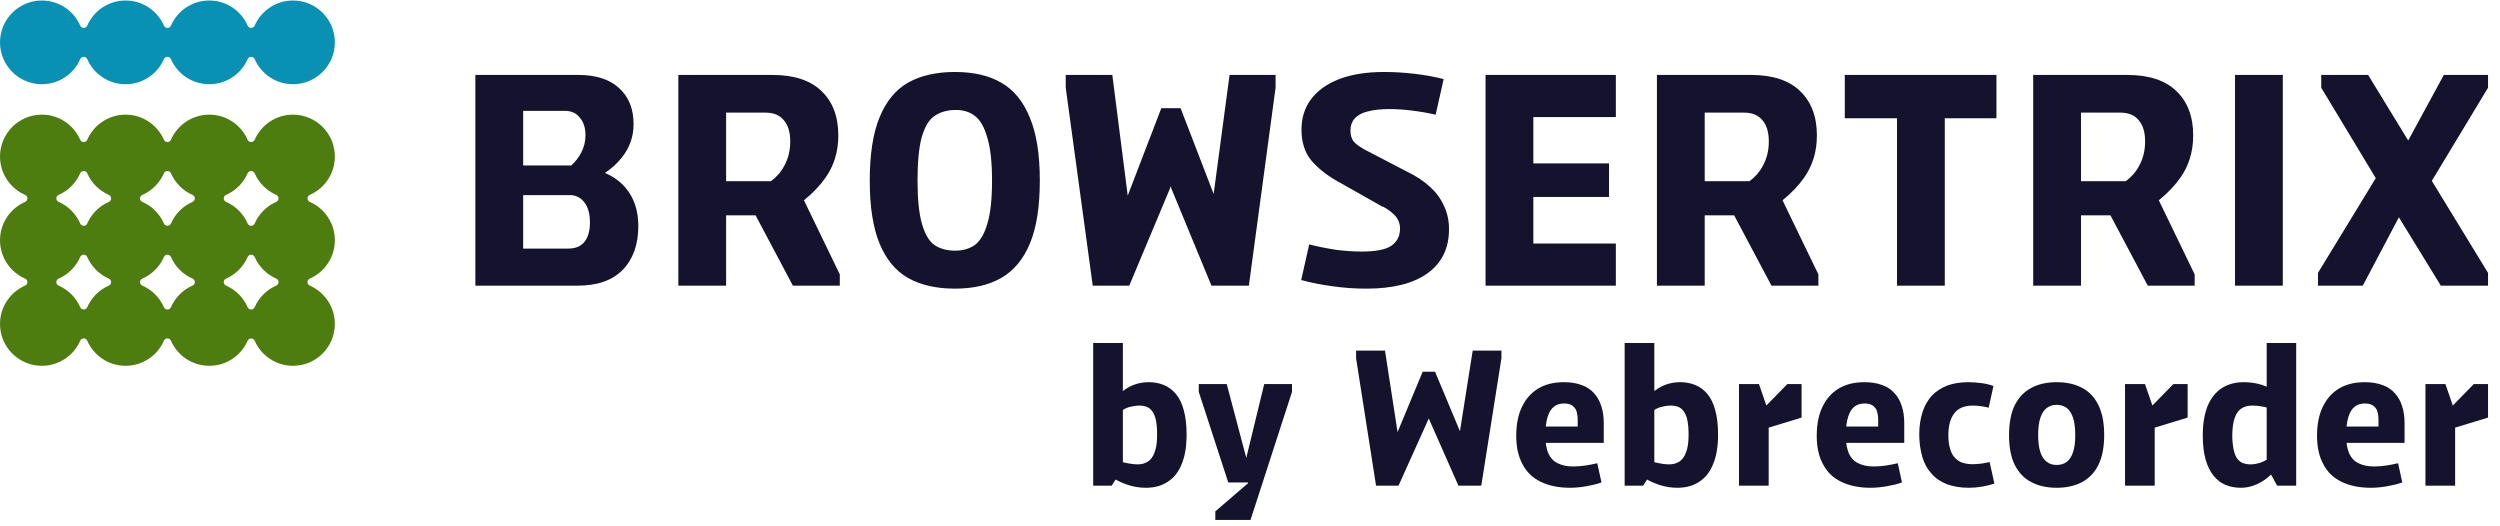
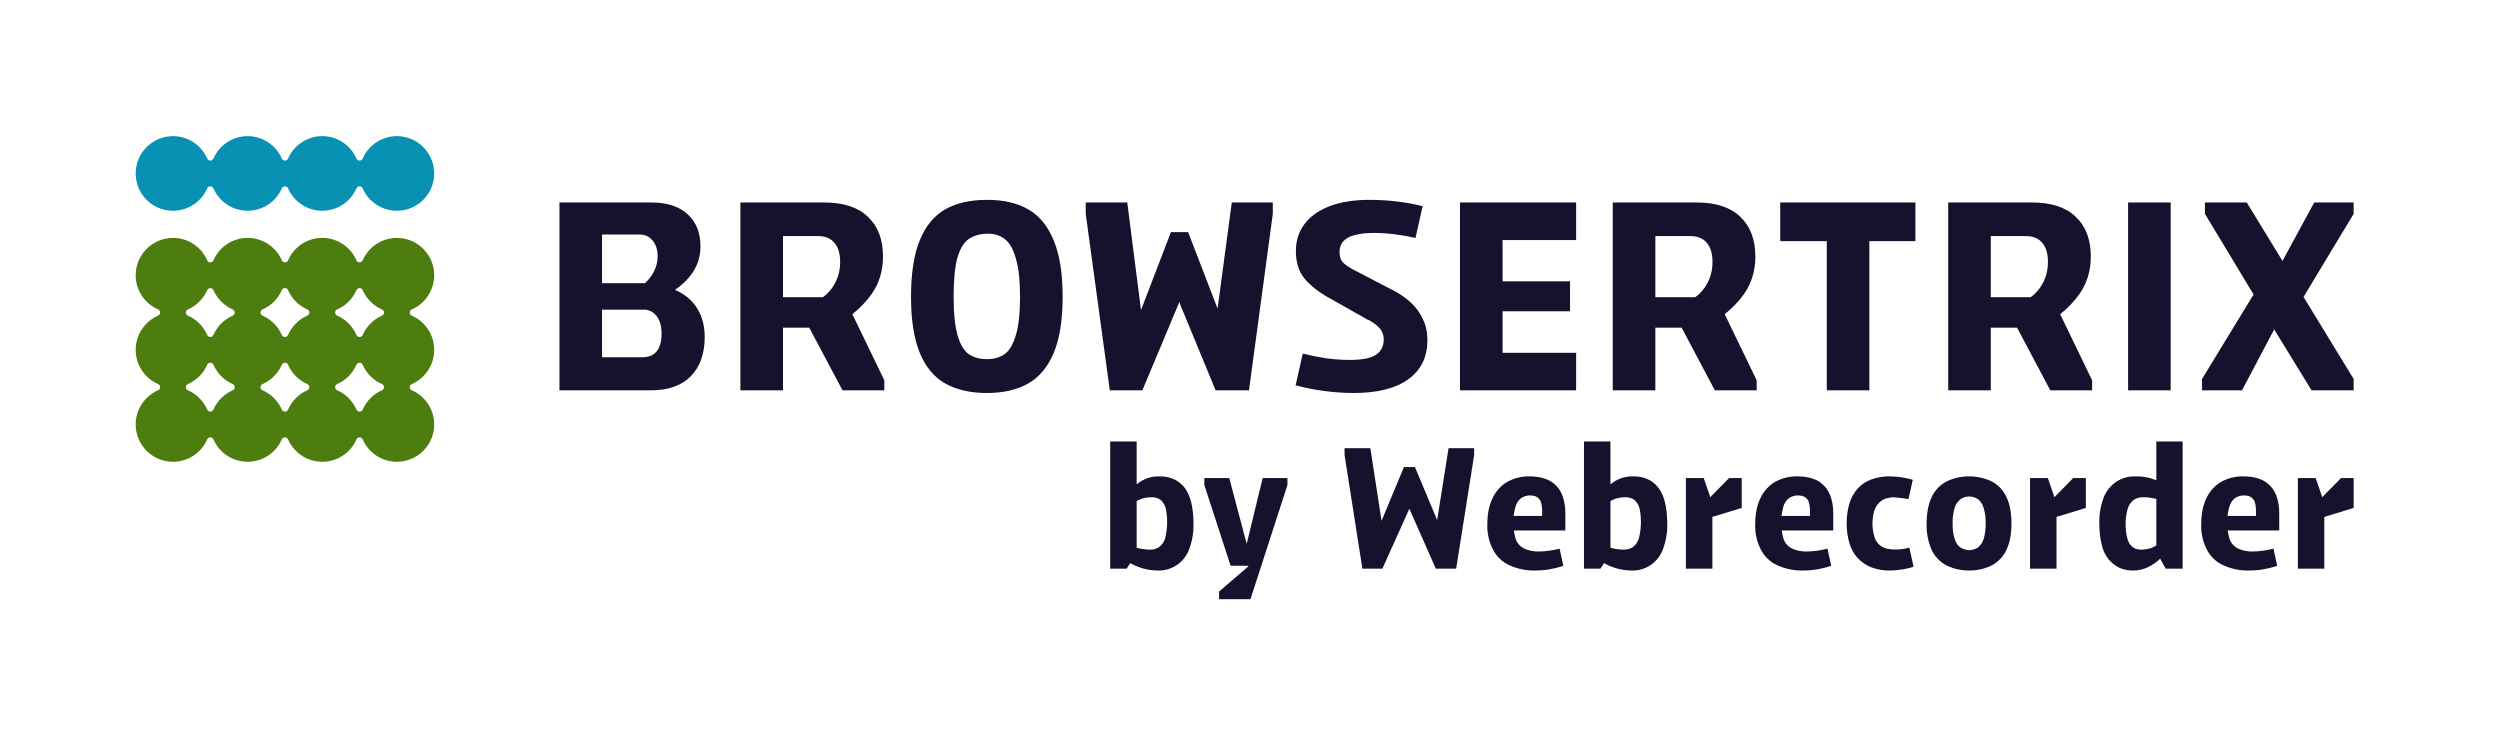
- <svg xmlns="http://www.w3.org/2000/svg" width="100%" height="100%" viewBox="0 0 657 138" version="1.1" xml:space="preserve" style="fill-rule:evenodd;clip-rule:evenodd;stroke-linejoin:round;stroke-miterlimit:2;">
-   <g transform="matrix(1,0,0,1,-660.855,-43.9629)">
-     <g id="browsertrix-lockupwname-color" transform="matrix(0.843526,0,0,0.577924,-4.62616,413.018)">
-       <rect x="788.928" y="-638.587" width="778.874" height="237.12" style="fill:none;" />
-       <clipPath id="_clip1">
-         <rect x="788.928" y="-638.587" width="778.874" height="237.12" />
-       </clipPath>
-       <g clip-path="url(#_clip1)">
-         <g transform="matrix(1.1855,0,0,1.73033,-626.87,903.95)">
-           <g transform="matrix(50,0,0,50,1478.05,-763.832)">
-             <path d="M0.347,0.011C0.315,0.011 0.285,0.006 0.256,-0.003C0.226,-0.013 0.2,-0.024 0.177,-0.039L0.211,-0.128C0.225,-0.123 0.24,-0.12 0.256,-0.117C0.271,-0.114 0.287,-0.112 0.303,-0.112C0.325,-0.112 0.343,-0.117 0.358,-0.127C0.373,-0.137 0.385,-0.153 0.393,-0.176C0.402,-0.199 0.406,-0.229 0.406,-0.267C0.406,-0.298 0.404,-0.323 0.4,-0.343C0.396,-0.363 0.389,-0.379 0.381,-0.39C0.373,-0.402 0.363,-0.41 0.352,-0.414C0.34,-0.419 0.327,-0.421 0.312,-0.421C0.295,-0.421 0.277,-0.418 0.258,-0.413C0.239,-0.407 0.222,-0.397 0.207,-0.383L0.174,-0.446C0.191,-0.468 0.21,-0.487 0.231,-0.501C0.251,-0.516 0.272,-0.527 0.295,-0.534C0.317,-0.541 0.34,-0.544 0.362,-0.544C0.391,-0.544 0.417,-0.539 0.442,-0.529C0.466,-0.519 0.487,-0.503 0.505,-0.482C0.523,-0.46 0.537,-0.432 0.546,-0.397C0.556,-0.362 0.561,-0.319 0.561,-0.269C0.561,-0.208 0.553,-0.157 0.536,-0.116C0.52,-0.074 0.496,-0.043 0.464,-0.022C0.432,-0 0.393,0.011 0.347,0.011ZM0.07,-0L0.07,-0.75L0.226,-0.75L0.226,-0.09L0.167,-0L0.07,-0Z" style="fill:rgb(20,18,45);fill-rule:nonzero;" />
-           </g>
-           <g transform="matrix(50,0,0,50,1508.1,-763.832)">
-             <path d="M0.111,0.18L0.111,0.135L0.283,-0.013L0.272,-0.139L0.368,-0.534L0.514,-0.534L0.514,-0.493L0.296,0.18L0.111,0.18ZM0.179,-0.017L0.024,-0.493L0.024,-0.534L0.171,-0.534L0.279,-0.126L0.311,-0.017L0.179,-0.017Z" style="fill:rgb(20,18,45);fill-rule:nonzero;" />
-           </g>
-           <g transform="matrix(50,0,0,50,1534.88,-763.832)">
-                     </g>
-           <g transform="matrix(50,0,0,50,1548.39,-763.832)">
-             <path d="M0.165,-0L0.207,-0.147L0.395,-0.599L0.46,-0.599L0.65,-0.145L0.688,-0L0.583,-0L0.428,-0.351L0.405,-0.42L0.449,-0.42L0.426,-0.351L0.268,-0L0.165,-0ZM0.15,-0L0.045,-0.67L0.045,-0.71L0.197,-0.71L0.273,-0.217L0.242,-0L0.15,-0ZM0.611,-0L0.58,-0.217L0.658,-0.71L0.809,-0.71L0.809,-0.67L0.703,-0L0.611,-0Z" style="fill:rgb(20,18,45);fill-rule:nonzero;" />
-           </g>
-           <g transform="matrix(50,0,0,50,1590.78,-763.832)">
-             <path d="M0.322,0.011C0.261,0.011 0.209,0 0.167,-0.021C0.125,-0.041 0.093,-0.072 0.072,-0.113C0.05,-0.153 0.039,-0.203 0.039,-0.262C0.039,-0.322 0.049,-0.373 0.069,-0.414C0.089,-0.456 0.117,-0.488 0.155,-0.511C0.192,-0.533 0.237,-0.544 0.29,-0.544C0.325,-0.544 0.356,-0.539 0.383,-0.529C0.409,-0.52 0.431,-0.505 0.448,-0.486C0.465,-0.467 0.478,-0.445 0.486,-0.418C0.495,-0.392 0.499,-0.361 0.499,-0.328L0.499,-0.225L0.102,-0.225L0.102,-0.311L0.391,-0.311L0.362,-0.262L0.362,-0.349C0.362,-0.359 0.361,-0.369 0.359,-0.377C0.358,-0.386 0.355,-0.394 0.352,-0.401C0.348,-0.407 0.343,-0.413 0.338,-0.418C0.332,-0.423 0.325,-0.426 0.317,-0.429C0.309,-0.431 0.3,-0.432 0.29,-0.432C0.27,-0.432 0.252,-0.427 0.238,-0.416C0.223,-0.405 0.212,-0.387 0.204,-0.362C0.196,-0.337 0.192,-0.303 0.192,-0.261C0.192,-0.223 0.198,-0.193 0.208,-0.169C0.219,-0.146 0.235,-0.128 0.257,-0.118C0.279,-0.107 0.306,-0.101 0.339,-0.101C0.361,-0.101 0.382,-0.103 0.403,-0.106C0.423,-0.109 0.443,-0.113 0.465,-0.118L0.487,-0.017C0.462,-0.008 0.435,-0.002 0.407,0.003C0.379,0.008 0.35,0.011 0.322,0.011Z" style="fill:rgb(20,18,45);fill-rule:nonzero;" />
-           </g>
-           <g transform="matrix(50,0,0,50,1617.72,-763.832)">
-             <path d="M0.347,0.011C0.315,0.011 0.285,0.006 0.256,-0.003C0.226,-0.013 0.2,-0.024 0.177,-0.039L0.211,-0.128C0.225,-0.123 0.24,-0.12 0.256,-0.117C0.271,-0.114 0.287,-0.112 0.303,-0.112C0.325,-0.112 0.343,-0.117 0.358,-0.127C0.373,-0.137 0.385,-0.153 0.393,-0.176C0.402,-0.199 0.406,-0.229 0.406,-0.267C0.406,-0.298 0.404,-0.323 0.4,-0.343C0.396,-0.363 0.389,-0.379 0.381,-0.39C0.373,-0.402 0.363,-0.41 0.352,-0.414C0.34,-0.419 0.327,-0.421 0.312,-0.421C0.295,-0.421 0.277,-0.418 0.258,-0.413C0.239,-0.407 0.222,-0.397 0.207,-0.383L0.174,-0.446C0.191,-0.468 0.21,-0.487 0.231,-0.501C0.251,-0.516 0.272,-0.527 0.295,-0.534C0.317,-0.541 0.34,-0.544 0.362,-0.544C0.391,-0.544 0.417,-0.539 0.442,-0.529C0.466,-0.519 0.487,-0.503 0.505,-0.482C0.523,-0.46 0.537,-0.432 0.546,-0.397C0.556,-0.362 0.561,-0.319 0.561,-0.269C0.561,-0.208 0.553,-0.157 0.536,-0.116C0.52,-0.074 0.496,-0.043 0.464,-0.022C0.432,-0 0.393,0.011 0.347,0.011ZM0.07,-0L0.07,-0.75L0.226,-0.75L0.226,-0.09L0.167,-0L0.07,-0Z" style="fill:rgb(20,18,45);fill-rule:nonzero;" />
-           </g>
-           <g transform="matrix(50,0,0,50,1647.77,-763.832)">
-             <path d="M0.07,-0L0.07,-0.534L0.175,-0.534L0.226,-0.386L0.226,-0L0.07,-0ZM0.186,-0.293L0.186,-0.393L0.324,-0.534L0.399,-0.534L0.399,-0.358L0.186,-0.293Z" style="fill:rgb(20,18,45);fill-rule:nonzero;" />
-           </g>
-           <g transform="matrix(50,0,0,50,1669.75,-763.832)">
-             <path d="M0.322,0.011C0.261,0.011 0.209,0 0.167,-0.021C0.125,-0.041 0.093,-0.072 0.072,-0.113C0.05,-0.153 0.039,-0.203 0.039,-0.262C0.039,-0.322 0.049,-0.373 0.069,-0.414C0.089,-0.456 0.117,-0.488 0.155,-0.511C0.192,-0.533 0.237,-0.544 0.29,-0.544C0.325,-0.544 0.356,-0.539 0.383,-0.529C0.409,-0.52 0.431,-0.505 0.448,-0.486C0.465,-0.467 0.478,-0.445 0.486,-0.418C0.495,-0.392 0.499,-0.361 0.499,-0.328L0.499,-0.225L0.102,-0.225L0.102,-0.311L0.391,-0.311L0.362,-0.262L0.362,-0.349C0.362,-0.359 0.361,-0.369 0.359,-0.377C0.358,-0.386 0.355,-0.394 0.352,-0.401C0.348,-0.407 0.343,-0.413 0.338,-0.418C0.332,-0.423 0.325,-0.426 0.317,-0.429C0.309,-0.431 0.3,-0.432 0.29,-0.432C0.27,-0.432 0.252,-0.427 0.238,-0.416C0.223,-0.405 0.212,-0.387 0.204,-0.362C0.196,-0.337 0.192,-0.303 0.192,-0.261C0.192,-0.223 0.198,-0.193 0.208,-0.169C0.219,-0.146 0.235,-0.128 0.257,-0.118C0.279,-0.107 0.306,-0.101 0.339,-0.101C0.361,-0.101 0.382,-0.103 0.403,-0.106C0.423,-0.109 0.443,-0.113 0.465,-0.118L0.487,-0.017C0.462,-0.008 0.435,-0.002 0.407,0.003C0.379,0.008 0.35,0.011 0.322,0.011Z" style="fill:rgb(20,18,45);fill-rule:nonzero;" />
-           </g>
-           <g transform="matrix(50,0,0,50,1696.69,-763.832)">
-             <path d="M0.299,0.011C0.255,0.011 0.216,0.004 0.184,-0.008C0.151,-0.021 0.124,-0.039 0.103,-0.064C0.081,-0.088 0.065,-0.117 0.055,-0.152C0.045,-0.187 0.039,-0.226 0.039,-0.27C0.039,-0.313 0.045,-0.352 0.056,-0.386C0.067,-0.42 0.083,-0.448 0.104,-0.472C0.126,-0.495 0.153,-0.513 0.185,-0.526C0.218,-0.538 0.256,-0.544 0.298,-0.544C0.322,-0.544 0.345,-0.542 0.367,-0.539C0.389,-0.536 0.41,-0.531 0.429,-0.524L0.404,-0.41C0.391,-0.413 0.377,-0.416 0.363,-0.418C0.348,-0.42 0.334,-0.421 0.318,-0.421C0.297,-0.421 0.279,-0.417 0.263,-0.411C0.247,-0.404 0.234,-0.395 0.224,-0.381C0.213,-0.368 0.206,-0.352 0.2,-0.333C0.195,-0.314 0.192,-0.291 0.192,-0.266C0.192,-0.238 0.195,-0.214 0.201,-0.195C0.206,-0.176 0.214,-0.16 0.225,-0.148C0.236,-0.136 0.249,-0.127 0.265,-0.121C0.281,-0.116 0.299,-0.113 0.319,-0.113C0.335,-0.113 0.35,-0.114 0.365,-0.116C0.38,-0.118 0.395,-0.121 0.409,-0.124L0.434,-0.011C0.413,-0.004 0.391,0.001 0.369,0.005C0.346,0.009 0.323,0.011 0.299,0.011Z" style="fill:rgb(20,18,45);fill-rule:nonzero;" />
-           </g>
-           <g transform="matrix(50,0,0,50,1720.29,-763.832)">
-             <path d="M0.289,0.011C0.238,0.011 0.193,0.001 0.156,-0.019C0.118,-0.038 0.09,-0.069 0.069,-0.109C0.049,-0.15 0.039,-0.202 0.039,-0.265C0.039,-0.329 0.049,-0.382 0.069,-0.423C0.09,-0.464 0.118,-0.494 0.156,-0.514C0.193,-0.534 0.238,-0.544 0.289,-0.544C0.341,-0.544 0.386,-0.534 0.423,-0.514C0.46,-0.495 0.489,-0.464 0.509,-0.423C0.529,-0.382 0.539,-0.33 0.539,-0.266C0.539,-0.203 0.529,-0.151 0.509,-0.11C0.489,-0.069 0.46,-0.039 0.423,-0.019C0.385,0.001 0.341,0.011 0.289,0.011ZM0.289,-0.109C0.31,-0.109 0.327,-0.114 0.342,-0.125C0.356,-0.135 0.367,-0.152 0.375,-0.175C0.383,-0.198 0.387,-0.229 0.387,-0.266C0.387,-0.304 0.383,-0.335 0.375,-0.358C0.367,-0.381 0.356,-0.398 0.342,-0.409C0.327,-0.419 0.31,-0.425 0.289,-0.425C0.269,-0.425 0.252,-0.419 0.238,-0.409C0.223,-0.398 0.212,-0.381 0.204,-0.358C0.196,-0.335 0.192,-0.304 0.192,-0.266C0.192,-0.229 0.196,-0.198 0.204,-0.175C0.212,-0.152 0.223,-0.135 0.238,-0.125C0.252,-0.114 0.269,-0.109 0.289,-0.109Z" style="fill:rgb(20,18,45);fill-rule:nonzero;" />
-           </g>
-           <g transform="matrix(50,0,0,50,1749.22,-763.832)">
-             <path d="M0.07,-0L0.07,-0.534L0.175,-0.534L0.226,-0.386L0.226,-0L0.07,-0ZM0.186,-0.293L0.186,-0.393L0.324,-0.534L0.399,-0.534L0.399,-0.358L0.186,-0.293Z" style="fill:rgb(20,18,45);fill-rule:nonzero;" />
-           </g>
-           <g transform="matrix(50,0,0,50,1771.2,-763.832)">
-             <path d="M0.239,0.011C0.21,0.011 0.184,0.006 0.159,-0.004C0.135,-0.014 0.114,-0.03 0.096,-0.052C0.078,-0.074 0.064,-0.102 0.054,-0.137C0.044,-0.172 0.039,-0.215 0.039,-0.266C0.039,-0.326 0.048,-0.377 0.064,-0.418C0.081,-0.459 0.106,-0.491 0.138,-0.512C0.17,-0.533 0.209,-0.544 0.254,-0.544C0.286,-0.544 0.316,-0.54 0.346,-0.531C0.375,-0.522 0.401,-0.51 0.424,-0.495L0.39,-0.406C0.376,-0.411 0.361,-0.415 0.346,-0.417C0.331,-0.42 0.315,-0.421 0.299,-0.421C0.278,-0.421 0.26,-0.417 0.244,-0.407C0.228,-0.397 0.216,-0.381 0.208,-0.359C0.199,-0.336 0.195,-0.306 0.194,-0.267C0.194,-0.236 0.197,-0.211 0.201,-0.191C0.205,-0.171 0.211,-0.155 0.219,-0.144C0.228,-0.132 0.237,-0.124 0.249,-0.119C0.261,-0.115 0.274,-0.112 0.288,-0.112C0.306,-0.112 0.324,-0.115 0.343,-0.121C0.361,-0.128 0.378,-0.137 0.394,-0.151L0.424,-0.088C0.408,-0.067 0.39,-0.05 0.37,-0.035C0.35,-0.02 0.329,-0.009 0.307,-0.001C0.285,0.007 0.262,0.011 0.239,0.011ZM0.43,-0L0.375,-0.1L0.375,-0.75L0.53,-0.75L0.53,-0L0.43,-0Z" style="fill:rgb(20,18,45);fill-rule:nonzero;" />
-           </g>
-           <g transform="matrix(50,0,0,50,1801.23,-763.832)">
-             <path d="M0.322,0.011C0.261,0.011 0.209,0 0.167,-0.021C0.125,-0.041 0.093,-0.072 0.072,-0.113C0.05,-0.153 0.039,-0.203 0.039,-0.262C0.039,-0.322 0.049,-0.373 0.069,-0.414C0.089,-0.456 0.117,-0.488 0.155,-0.511C0.192,-0.533 0.237,-0.544 0.29,-0.544C0.325,-0.544 0.356,-0.539 0.383,-0.529C0.409,-0.52 0.431,-0.505 0.448,-0.486C0.465,-0.467 0.478,-0.445 0.486,-0.418C0.495,-0.392 0.499,-0.361 0.499,-0.328L0.499,-0.225L0.102,-0.225L0.102,-0.311L0.391,-0.311L0.362,-0.262L0.362,-0.349C0.362,-0.359 0.361,-0.369 0.359,-0.377C0.358,-0.386 0.355,-0.394 0.352,-0.401C0.348,-0.407 0.343,-0.413 0.338,-0.418C0.332,-0.423 0.325,-0.426 0.317,-0.429C0.309,-0.431 0.3,-0.432 0.29,-0.432C0.27,-0.432 0.252,-0.427 0.238,-0.416C0.223,-0.405 0.212,-0.387 0.204,-0.362C0.196,-0.337 0.192,-0.303 0.192,-0.261C0.192,-0.223 0.198,-0.193 0.208,-0.169C0.219,-0.146 0.235,-0.128 0.257,-0.118C0.279,-0.107 0.306,-0.101 0.339,-0.101C0.361,-0.101 0.382,-0.103 0.403,-0.106C0.423,-0.109 0.443,-0.113 0.465,-0.118L0.487,-0.017C0.462,-0.008 0.435,-0.002 0.407,0.003C0.379,0.008 0.35,0.011 0.322,0.011Z" style="fill:rgb(20,18,45);fill-rule:nonzero;" />
-           </g>
-           <g transform="matrix(50,0,0,50,1828.17,-763.832)">
-             <path d="M0.07,-0L0.07,-0.534L0.175,-0.534L0.226,-0.386L0.226,-0L0.07,-0ZM0.186,-0.293L0.186,-0.393L0.324,-0.534L0.399,-0.534L0.399,-0.358L0.186,-0.293Z" style="fill:rgb(20,18,45);fill-rule:nonzero;" />
-           </g>
-           <g transform="matrix(50,0,0,50,1850.14,-763.832)">
-                     </g>
-         </g>
-         <g id="Text" transform="matrix(1.1855,0,0,1.73033,794.856,-638.459)">
-           <path d="M146.76,75L119.928,75L119.928,19.62L146.994,19.62C151.674,19.62 155.262,20.79 157.758,23.13C160.254,25.418 161.502,28.564 161.502,32.568C161.502,35.896 160.436,38.86 158.304,41.46C157.128,42.93 155.685,44.235 153.977,45.372C156.155,46.31 157.936,47.58 159.318,49.182C161.606,51.834 162.75,55.214 162.75,59.322C162.75,64.158 161.398,67.98 158.694,70.788C155.99,73.596 152.012,75 146.76,75ZM132.486,29.058L132.486,43.41L145.134,43.41C146.188,42.446 147.043,41.354 147.696,40.134C148.476,38.678 148.866,37.118 148.866,35.454C148.866,33.53 148.372,31.996 147.384,30.852C146.448,29.656 145.148,29.058 143.484,29.058L132.486,29.058ZM132.486,51.21L132.486,65.25L144.342,65.25C146.214,65.25 147.618,64.678 148.554,63.534C149.542,62.338 150.036,60.622 150.036,58.386C150.036,56.098 149.542,54.33 148.554,53.082C147.764,52.042 146.69,51.418 145.334,51.21L132.486,51.21ZM185.825,56.514L185.825,75L173.267,75L173.267,19.62L197.993,19.62C203.661,19.62 207.951,21.024 210.863,23.832C213.827,26.64 215.309,30.54 215.309,35.532C215.309,39.744 214.191,43.436 211.955,46.608C210.501,48.685 208.609,50.67 206.279,52.563L215.699,72.036L215.699,75L203.375,75L193.566,56.514L185.825,56.514ZM185.825,29.526L185.825,47.544L197.594,47.544C199.081,46.467 200.254,45.115 201.113,43.488C202.153,41.616 202.673,39.484 202.673,37.092C202.673,34.648 202.101,32.776 200.957,31.476C199.865,30.176 198.279,29.526 196.199,29.526L185.825,29.526ZM291.766,75L282.172,75L275.074,22.974L275.074,19.62L287.32,19.62L291.366,51.338L300.19,28.356L305.26,28.356L313.946,50.9L318.13,19.62L330.22,19.62L330.22,22.974L323.2,75L313.372,75L302.842,49.494L302.647,48.868L302.452,49.494L291.766,75ZM419.644,75L385.402,75L385.402,19.62L419.644,19.62L419.644,30.696L397.96,30.696L397.96,42.864L417.85,42.864L417.85,51.678L397.96,51.678L397.96,63.924L419.644,63.924L419.644,75ZM442.996,56.514L442.996,75L430.438,75L430.438,19.62L455.164,19.62C460.832,19.62 465.122,21.024 468.034,23.832C470.998,26.64 472.48,30.54 472.48,35.532C472.48,39.744 471.362,43.436 469.126,46.608C467.672,48.685 465.78,50.67 463.45,52.563L472.87,72.036L472.87,75L460.546,75L450.737,56.514L442.996,56.514ZM442.996,29.526L442.996,47.544L454.765,47.544C456.252,46.467 457.425,45.115 458.284,43.488C459.324,41.616 459.844,39.484 459.844,37.092C459.844,34.648 459.272,32.776 458.128,31.476C457.036,30.176 455.45,29.526 453.37,29.526L442.996,29.526ZM493.534,31.008L479.806,31.008L479.806,19.62L519.664,19.62L519.664,31.008L506.092,31.008L506.092,75L493.534,75L493.534,31.008ZM541.885,56.514L541.885,75L529.327,75L529.327,19.62L554.053,19.62C559.721,19.62 564.011,21.024 566.923,23.832C569.887,26.64 571.369,30.54 571.369,35.532C571.369,39.744 570.251,43.436 568.015,46.608C566.561,48.685 564.669,50.67 562.339,52.563L571.759,72.036L571.759,75L559.435,75L549.626,56.514L541.885,56.514ZM541.885,29.526L541.885,47.544L553.654,47.544C555.141,46.467 556.314,45.115 557.173,43.488C558.213,41.616 558.733,39.484 558.733,37.092C558.733,34.648 558.161,32.776 557.017,31.476C555.925,30.176 554.339,29.526 552.259,29.526L541.885,29.526ZM625.43,57.033L615.939,75L604.161,75L604.161,71.646L619.354,46.741L605.019,22.974L605.019,19.62L617.343,19.62L627.874,36.853L637.233,19.62L648.855,19.62L648.855,22.974L634.082,47.459L648.855,71.646L648.855,75L636.453,75L625.43,57.033ZM245.956,75.78C241.068,75.78 236.96,74.844 233.632,72.972C230.356,71.1 227.86,68.084 226.144,63.924C224.428,59.764 223.57,54.252 223.57,47.388C223.57,40.472 224.428,34.934 226.144,30.774C227.86,26.562 230.356,23.52 233.632,21.648C236.96,19.776 241.068,18.84 245.956,18.84C250.844,18.84 254.9,19.776 258.124,21.648C261.401,23.52 263.897,26.562 265.613,30.774C267.38,34.934 268.264,40.472 268.264,47.388C268.264,54.2 267.406,59.686 265.69,63.846C263.975,68.006 261.453,71.048 258.124,72.972C254.849,74.844 250.792,75.78 245.956,75.78ZM245.956,65.796C248.036,65.796 249.778,65.302 251.182,64.314C252.586,63.274 253.678,61.428 254.458,58.776C255.29,56.072 255.706,52.276 255.706,47.388C255.706,42.552 255.29,38.782 254.458,36.078C253.678,33.322 252.586,31.424 251.182,30.384C249.778,29.292 248.036,28.772 245.956,28.824C243.772,28.876 241.952,29.422 240.496,30.462C239.092,31.45 238,33.296 237.22,36C236.492,38.704 236.128,42.5 236.128,47.388C236.128,52.276 236.518,56.072 237.298,58.776C238.078,61.48 239.17,63.326 240.574,64.314C242.03,65.302 243.824,65.796 245.956,65.796ZM354.113,75.78C351.045,75.78 348.081,75.572 345.221,75.156C342.413,74.792 339.657,74.246 336.953,73.518L339.059,64.158C341.347,64.73 343.661,65.198 346.001,65.562C348.393,65.874 350.707,66.03 352.943,66.03C356.531,66.03 359.079,65.536 360.587,64.548C362.147,63.508 362.927,61.974 362.927,59.946C362.927,59.218 362.771,58.516 362.459,57.84C362.147,57.164 361.653,56.54 360.977,55.968C360.353,55.396 359.573,54.85 358.637,54.33C358.585,54.278 358.533,54.252 358.481,54.252L358.325,54.252L347.717,48.246C347.561,48.142 347.379,48.038 347.171,47.934C347.015,47.83 346.859,47.752 346.703,47.7C343.687,45.984 341.321,44.112 339.605,42.084C337.889,40.004 337.031,37.3 337.031,33.972C337.031,30.904 337.863,28.252 339.527,26.016C341.243,23.728 343.713,21.96 346.937,20.712C350.213,19.464 354.139,18.84 358.715,18.84C361.367,18.84 364.019,18.996 366.671,19.308C369.375,19.62 371.949,20.088 374.393,20.712L372.287,30.072C370.259,29.604 368.179,29.24 366.047,28.98C363.967,28.72 361.991,28.59 360.119,28.59C357.883,28.59 355.985,28.798 354.425,29.214C352.917,29.578 351.773,30.202 350.993,31.086C350.265,31.918 349.901,32.958 349.901,34.206C349.901,35.298 350.135,36.208 350.603,36.936C351.123,37.612 351.981,38.288 353.177,38.964C353.229,38.964 353.255,38.99 353.255,39.042C353.307,39.094 353.359,39.12 353.411,39.12L364.643,44.97C367.139,46.166 369.193,47.518 370.805,49.026C372.417,50.482 373.639,52.146 374.471,54.018C375.355,55.838 375.797,57.892 375.797,60.18C375.797,65.172 373.925,69.02 370.181,71.724C366.437,74.428 361.081,75.78 354.113,75.78ZM582.361,75L582.361,19.62L594.919,19.62L594.919,75L582.361,75Z" style="fill:rgb(20,18,45);" />
-         </g>
-         <g id="Page" transform="matrix(1.1855,0,0,1.73033,-6737.81,-2783.33)">
-           <path d="M6430.4,1290.72C6430.03,1290.88 6429.8,1291.24 6429.8,1291.63C6429.8,1292.03 6430.03,1292.39 6430.4,1292.55C6434.28,1294.25 6437,1298.13 6437,1302.63C6437,1307.14 6434.28,1311.02 6430.4,1312.72C6430.03,1312.88 6429.8,1313.24 6429.8,1313.63C6429.8,1314.03 6430.03,1314.39 6430.4,1314.55C6434.28,1316.25 6437,1320.13 6437,1324.63C6437,1330.71 6432.07,1335.63 6426,1335.63C6421.49,1335.63 6417.61,1332.92 6415.92,1329.03C6415.76,1328.67 6415.4,1328.43 6415,1328.43C6414.6,1328.43 6414.24,1328.67 6414.08,1329.03C6412.39,1332.92 6408.51,1335.63 6404,1335.63C6399.49,1335.63 6395.61,1332.92 6393.92,1329.03C6393.76,1328.67 6393.4,1328.43 6393,1328.43C6392.6,1328.43 6392.24,1328.67 6392.08,1329.03C6390.39,1332.92 6386.51,1335.63 6382,1335.63C6377.49,1335.63 6373.61,1332.92 6371.92,1329.03C6371.76,1328.67 6371.4,1328.43 6371,1328.43C6370.6,1328.43 6370.24,1328.67 6370.08,1329.03C6368.39,1332.92 6364.51,1335.63 6360,1335.63C6353.93,1335.63 6349,1330.71 6349,1324.63C6349,1320.13 6351.72,1316.25 6355.6,1314.55C6355.97,1314.39 6356.2,1314.03 6356.2,1313.63C6356.2,1313.24 6355.97,1312.88 6355.6,1312.72C6351.72,1311.02 6349,1307.14 6349,1302.63C6349,1298.13 6351.72,1294.25 6355.6,1292.55C6355.97,1292.39 6356.2,1292.03 6356.2,1291.63C6356.2,1291.24 6355.97,1290.88 6355.6,1290.72C6351.72,1289.02 6349,1285.14 6349,1280.63C6349,1274.56 6353.93,1269.63 6360,1269.63C6364.51,1269.63 6368.39,1272.35 6370.08,1276.24C6370.24,1276.6 6370.6,1276.84 6371,1276.84C6371.4,1276.84 6371.76,1276.6 6371.92,1276.24C6373.61,1272.35 6377.49,1269.63 6382,1269.63C6386.51,1269.63 6390.39,1272.35 6392.08,1276.24C6392.24,1276.6 6392.6,1276.84 6393,1276.84C6393.4,1276.84 6393.76,1276.6 6393.92,1276.24C6395.61,1272.35 6399.49,1269.63 6404,1269.63C6408.51,1269.63 6412.39,1272.35 6414.08,1276.24C6414.24,1276.6 6414.6,1276.84 6415,1276.84C6415.4,1276.84 6415.76,1276.6 6415.92,1276.24C6417.61,1272.35 6421.49,1269.63 6426,1269.63C6432.07,1269.63 6437,1274.56 6437,1280.63C6437,1285.14 6434.28,1289.02 6430.4,1290.72ZM6371.92,1285.03C6371.76,1284.67 6371.4,1284.43 6371,1284.43C6370.6,1284.43 6370.24,1284.67 6370.08,1285.03C6368.97,1287.57 6366.94,1289.61 6364.4,1290.72C6364.03,1290.88 6363.8,1291.24 6363.8,1291.63C6363.8,1292.03 6364.03,1292.39 6364.4,1292.55C6366.94,1293.66 6368.97,1295.7 6370.08,1298.24C6370.24,1298.6 6370.6,1298.84 6371,1298.84C6371.4,1298.84 6371.76,1298.6 6371.92,1298.24C6373.03,1295.7 6375.06,1293.66 6377.6,1292.55C6377.97,1292.39 6378.2,1292.03 6378.2,1291.63C6378.2,1291.24 6377.97,1290.88 6377.6,1290.72C6375.06,1289.61 6373.03,1287.57 6371.92,1285.03ZM6415.92,1307.03C6415.76,1306.67 6415.4,1306.43 6415,1306.43C6414.6,1306.43 6414.24,1306.67 6414.08,1307.03C6412.97,1309.57 6410.94,1311.61 6408.4,1312.72C6408.03,1312.88 6407.8,1313.24 6407.8,1313.63C6407.8,1314.03 6408.03,1314.39 6408.4,1314.55C6410.94,1315.66 6412.97,1317.7 6414.08,1320.24C6414.24,1320.6 6414.6,1320.84 6415,1320.84C6415.4,1320.84 6415.76,1320.6 6415.92,1320.24C6417.03,1317.7 6419.06,1315.66 6421.6,1314.55C6421.97,1314.39 6422.2,1314.03 6422.2,1313.63C6422.2,1313.24 6421.97,1312.88 6421.6,1312.72C6419.06,1311.61 6417.03,1309.57 6415.92,1307.03ZM6415.92,1285.03C6415.76,1284.67 6415.4,1284.43 6415,1284.43C6414.6,1284.43 6414.24,1284.67 6414.08,1285.03C6412.97,1287.57 6410.94,1289.61 6408.4,1290.72C6408.03,1290.88 6407.8,1291.24 6407.8,1291.63C6407.8,1292.03 6408.03,1292.39 6408.4,1292.55C6410.94,1293.66 6412.97,1295.7 6414.08,1298.24C6414.24,1298.6 6414.6,1298.84 6415,1298.84C6415.4,1298.84 6415.76,1298.6 6415.92,1298.24C6417.03,1295.7 6419.06,1293.66 6421.6,1292.55C6421.97,1292.39 6422.2,1292.03 6422.2,1291.63C6422.2,1291.24 6421.97,1290.88 6421.6,1290.72C6419.06,1289.61 6417.03,1287.57 6415.92,1285.03ZM6393.92,1285.03C6393.76,1284.67 6393.4,1284.43 6393,1284.43C6392.6,1284.43 6392.24,1284.67 6392.08,1285.03C6390.97,1287.57 6388.94,1289.61 6386.4,1290.72C6386.03,1290.88 6385.8,1291.24 6385.8,1291.63C6385.8,1292.03 6386.03,1292.39 6386.4,1292.55C6388.94,1293.66 6390.97,1295.7 6392.08,1298.24C6392.24,1298.6 6392.6,1298.84 6393,1298.84C6393.4,1298.84 6393.76,1298.6 6393.92,1298.24C6395.03,1295.7 6397.06,1293.66 6399.6,1292.55C6399.97,1292.39 6400.2,1292.03 6400.2,1291.63C6400.2,1291.24 6399.97,1290.88 6399.6,1290.72C6397.06,1289.61 6395.03,1287.57 6393.92,1285.03ZM6371.92,1307.03C6371.76,1306.67 6371.4,1306.43 6371,1306.43C6370.6,1306.43 6370.24,1306.67 6370.08,1307.03C6368.97,1309.57 6366.94,1311.61 6364.4,1312.72C6364.03,1312.88 6363.8,1313.24 6363.8,1313.63C6363.8,1314.03 6364.03,1314.39 6364.4,1314.55C6366.94,1315.66 6368.97,1317.7 6370.08,1320.24C6370.24,1320.6 6370.6,1320.84 6371,1320.84C6371.4,1320.84 6371.76,1320.6 6371.92,1320.24C6373.03,1317.7 6375.06,1315.66 6377.6,1314.55C6377.97,1314.39 6378.2,1314.03 6378.2,1313.63C6378.2,1313.24 6377.97,1312.88 6377.6,1312.72C6375.06,1311.61 6373.03,1309.57 6371.92,1307.03ZM6393.92,1307.03C6393.76,1306.67 6393.4,1306.43 6393,1306.43C6392.6,1306.43 6392.24,1306.67 6392.08,1307.03C6390.97,1309.57 6388.94,1311.61 6386.4,1312.72C6386.03,1312.88 6385.8,1313.24 6385.8,1313.63C6385.8,1314.03 6386.03,1314.39 6386.4,1314.55C6388.94,1315.66 6390.97,1317.7 6392.08,1320.24C6392.24,1320.6 6392.6,1320.84 6393,1320.84C6393.4,1320.84 6393.76,1320.6 6393.92,1320.24C6395.03,1317.7 6397.06,1315.66 6399.6,1314.55C6399.97,1314.39 6400.2,1314.03 6400.2,1313.63C6400.2,1313.24 6399.97,1312.88 6399.6,1312.72C6397.06,1311.61 6395.03,1309.57 6393.92,1307.03Z" style="fill:rgb(77,124,15);" />
-         </g>
-         <g id="Bar" transform="matrix(1.1855,0,0,1.73033,-6737.81,-2783.33)">
-           <path d="M6415.92,1255.03C6415.76,1254.67 6415.4,1254.43 6415,1254.43C6414.6,1254.43 6414.24,1254.67 6414.08,1255.03C6412.39,1258.92 6408.51,1261.63 6404,1261.63C6399.49,1261.63 6395.61,1258.92 6393.92,1255.03C6393.76,1254.67 6393.4,1254.43 6393,1254.43C6392.6,1254.43 6392.24,1254.67 6392.08,1255.03C6390.39,1258.92 6386.51,1261.63 6382,1261.63C6377.49,1261.63 6373.61,1258.92 6371.92,1255.03C6371.76,1254.67 6371.4,1254.43 6371,1254.43C6370.6,1254.43 6370.24,1254.67 6370.08,1255.03C6368.39,1258.92 6364.51,1261.63 6360,1261.63C6353.93,1261.63 6349,1256.71 6349,1250.63C6349,1244.56 6353.93,1239.63 6360,1239.63C6364.51,1239.63 6368.39,1242.35 6370.08,1246.24C6370.24,1246.6 6370.6,1246.84 6371,1246.84C6371.4,1246.84 6371.76,1246.6 6371.92,1246.24C6373.61,1242.35 6377.49,1239.63 6382,1239.63C6386.51,1239.63 6390.39,1242.35 6392.08,1246.24C6392.24,1246.6 6392.6,1246.84 6393,1246.84C6393.4,1246.84 6393.76,1246.6 6393.92,1246.24C6395.61,1242.35 6399.49,1239.63 6404,1239.63C6408.51,1239.63 6412.39,1242.35 6414.08,1246.24C6414.24,1246.6 6414.6,1246.84 6415,1246.84C6415.4,1246.84 6415.76,1246.6 6415.92,1246.24C6417.61,1242.35 6421.49,1239.63 6426,1239.63C6432.07,1239.63 6437,1244.56 6437,1250.63C6437,1256.71 6432.07,1261.63 6426,1261.63C6421.49,1261.63 6417.61,1258.92 6415.92,1255.03Z" style="fill:rgb(8,145,178);" />
-         </g>
-       </g>
-     </g>
-   </g>
+ <svg xmlns="http://www.w3.org/2000/svg" xml:space="preserve" style="fill-rule:evenodd;clip-rule:evenodd;stroke-linejoin:round;stroke-miterlimit:2" viewBox="0 0 737 218">
+   <path d="M788.928-638.587h778.874v237.12H788.928z" style="fill:none" transform="matrix(.84353 0 0 .57792 -625.481 409.055)" />
+   <path d="M.347.011a.338.338 0 0 1-.17-.05l.034-.089a.3.3 0 0 0 .092.016q.033 0 .055-.015a.1.1 0 0 0 .035-.049A.396.396 0 0 0 .4-.343.1.1 0 0 0 .381-.39a.06.06 0 0 0-.029-.024.1.1 0 0 0-.04-.007.2.2 0 0 0-.054.008.13.13 0 0 0-.051.03L.174-.446a.3.3 0 0 1 .057-.055.2.2 0 0 1 .131-.043.2.2 0 0 1 .08.015q.036.015.063.047.027.033.041.085t.015.128a.4.4 0 0 1-.025.153.19.19 0 0 1-.189.127M.07 0v-.75h.156v.66L.167 0z" style="fill:#14122d;fill-rule:nonzero" transform="matrix(50 0 0 49.99996 323.788 167.638)" />
+   <path d="M.111.18V.135l.172-.148-.011-.126.096-.395h.146v.041L.296.18zm.068-.197L.024-.493v-.041h.147l.108.408.032.109z" style="fill:#14122d;fill-rule:nonzero" transform="matrix(50 0 0 49.99996 353.838 167.638)" />
+   <path d="m.165 0 .042-.147.188-.452H.46l.19.454L.688 0H.583L.428-.351.405-.42h.044l-.023.069L.268 0zM.15 0 .045-.67v-.04h.152l.076.493L.242 0zm.461 0L.58-.217.658-.71h.151v.04L.703 0z" style="fill:#14122d;fill-rule:nonzero" transform="matrix(50 0 0 49.99996 394.128 167.638)" />
+   <path d="M.322.011a.35.35 0 0 1-.155-.032.2.2 0 0 1-.095-.092.3.3 0 0 1-.033-.149q0-.09.03-.152a.22.22 0 0 1 .086-.097.26.26 0 0 1 .135-.033q.052 0 .093.015a.16.16 0 0 1 .065.043q.026.028.038.068a.3.3 0 0 1 .013.09v.103H.102v-.086h.289l-.029.049v-.087L.359-.377.352-.401.338-.418a.1.1 0 0 0-.021-.011L.29-.432a.1.1 0 0 0-.052.016.1.1 0 0 0-.034.054.34.34 0 0 0 .004.193.1.1 0 0 0 .049.051.2.2 0 0 0 .082.017.5.5 0 0 0 .126-.017l.022.101a.5.5 0 0 1-.165.028" style="fill:#14122d;fill-rule:nonzero" transform="matrix(50 0 0 49.99996 436.518 167.638)" />
+   <path d="M.347.011a.338.338 0 0 1-.17-.05l.034-.089a.3.3 0 0 0 .092.016q.033 0 .055-.015a.1.1 0 0 0 .035-.049A.396.396 0 0 0 .4-.343.1.1 0 0 0 .381-.39a.06.06 0 0 0-.029-.024.1.1 0 0 0-.04-.007.2.2 0 0 0-.054.008.13.13 0 0 0-.051.03L.174-.446a.3.3 0 0 1 .057-.055.2.2 0 0 1 .131-.043.2.2 0 0 1 .08.015q.036.015.063.047.027.033.041.085t.015.128a.4.4 0 0 1-.025.153.19.19 0 0 1-.189.127M.07 0v-.75h.156v.66L.167 0z" style="fill:#14122d;fill-rule:nonzero" transform="matrix(50 0 0 49.99996 463.458 167.638)" />
+   <path d="M.07 0v-.534h.105l.051.148V0zm.116-.293v-.1l.138-.141h.075v.176z" style="fill:#14122d;fill-rule:nonzero" transform="matrix(50 0 0 49.99996 493.508 167.638)" />
+   <path d="M.322.011a.35.35 0 0 1-.155-.032.2.2 0 0 1-.095-.092.3.3 0 0 1-.033-.149q0-.09.03-.152a.22.22 0 0 1 .086-.097.26.26 0 0 1 .135-.033q.052 0 .093.015a.16.16 0 0 1 .065.043q.026.028.038.068a.3.3 0 0 1 .013.09v.103H.102v-.086h.289l-.029.049v-.087L.359-.377.352-.401.338-.418a.1.1 0 0 0-.021-.011L.29-.432a.1.1 0 0 0-.052.016.1.1 0 0 0-.034.054.34.34 0 0 0 .004.193.1.1 0 0 0 .049.051.2.2 0 0 0 .082.017.5.5 0 0 0 .126-.017l.022.101a.5.5 0 0 1-.165.028" style="fill:#14122d;fill-rule:nonzero" transform="matrix(50 0 0 49.99996 515.488 167.638)" />
+   <path d="M.299.011a.3.3 0 0 1-.115-.019.215.215 0 0 1-.129-.144.43.43 0 0 1 .001-.234.24.24 0 0 1 .048-.086.2.2 0 0 1 .081-.054.3.3 0 0 1 .113-.018.5.5 0 0 1 .131.02L.404-.41a1 1 0 0 0-.086-.011.2.2 0 0 0-.055.01.1.1 0 0 0-.039.03.1.1 0 0 0-.024.048.27.27 0 0 0 .001.138.101.101 0 0 0 .064.074.2.2 0 0 0 .054.008.3.3 0 0 0 .09-.011l.025.113a.5.5 0 0 1-.135.022" style="fill:#14122d;fill-rule:nonzero" transform="matrix(50 0 0 49.99996 542.428 167.638)" />
+   <path d="M.289.011a.3.3 0 0 1-.133-.03.2.2 0 0 1-.087-.09.36.36 0 0 1-.03-.156q0-.096.03-.158a.2.2 0 0 1 .087-.091.3.3 0 0 1 .133-.03.3.3 0 0 1 .134.03q.056.029.086.091.03.061.03.157 0 .095-.03.156a.2.2 0 0 1-.086.091.3.3 0 0 1-.134.03m0-.12a.1.1 0 0 0 .053-.016.1.1 0 0 0 .033-.05.3.3 0 0 0 .012-.091.3.3 0 0 0-.012-.092.1.1 0 0 0-.033-.051.09.09 0 0 0-.104 0 .1.1 0 0 0-.034.051.3.3 0 0 0-.012.092q0 .056.012.091t.034.05a.1.1 0 0 0 .051.016" style="fill:#14122d;fill-rule:nonzero" transform="matrix(50 0 0 49.99996 566.028 167.638)" />
+   <path d="M.07 0v-.534h.105l.051.148V0zm.116-.293v-.1l.138-.141h.075v.176z" style="fill:#14122d;fill-rule:nonzero" transform="matrix(50 0 0 49.99996 594.958 167.638)" />
+   <path d="M.239.011a.2.2 0 0 1-.08-.015.2.2 0 0 1-.063-.048.2.2 0 0 1-.042-.085.5.5 0 0 1-.015-.129.4.4 0 0 1 .025-.152.2.2 0 0 1 .074-.094.2.2 0 0 1 .116-.032.3.3 0 0 1 .17.049L.39-.406a.2.2 0 0 0-.044-.011.2.2 0 0 0-.047-.004.1.1 0 0 0-.055.014.1.1 0 0 0-.036.048.3.3 0 0 0-.014.092q0 .046.007.076.006.03.018.047a.1.1 0 0 0 .03.025.1.1 0 0 0 .039.007.2.2 0 0 0 .055-.009.2.2 0 0 0 .051-.03l.03.063a.27.27 0 0 1-.117.087.2.2 0 0 1-.068.012M.43 0 .375-.1v-.65H.53V0z" style="fill:#14122d;fill-rule:nonzero" transform="matrix(50 0 0 49.99996 616.938 167.638)" />
+   <path d="M.322.011a.35.35 0 0 1-.155-.032.2.2 0 0 1-.095-.092.3.3 0 0 1-.033-.149q0-.09.03-.152a.22.22 0 0 1 .086-.097.26.26 0 0 1 .135-.033q.052 0 .093.015a.16.16 0 0 1 .065.043q.026.028.038.068a.3.3 0 0 1 .013.09v.103H.102v-.086h.289l-.029.049v-.087L.359-.377.352-.401.338-.418a.1.1 0 0 0-.021-.011L.29-.432a.1.1 0 0 0-.052.016.1.1 0 0 0-.034.054.34.34 0 0 0 .004.193.1.1 0 0 0 .049.051.2.2 0 0 0 .082.017.5.5 0 0 0 .126-.017l.022.101a.5.5 0 0 1-.165.028" style="fill:#14122d;fill-rule:nonzero" transform="matrix(50 0 0 49.99996 646.968 167.638)" />
+   <path d="M.07 0v-.534h.105l.051.148V0zm.116-.293v-.1l.138-.141h.075v.176z" style="fill:#14122d;fill-rule:nonzero" transform="matrix(50 0 0 49.99996 673.908 167.638)" />
+   <path d="M146.76 75h-26.832V19.62h27.066q7.02 0 10.764 3.51 3.744 3.432 3.744 9.438 0 4.992-3.198 8.892-1.764 2.206-4.327 3.912 3.268 1.407 5.341 3.81 3.432 3.978 3.432 10.14 0 7.254-4.056 11.466T146.76 75m-14.274-45.942V43.41h12.648a12.3 12.3 0 0 0 2.562-3.276 9.76 9.76 0 0 0 1.17-4.68q0-2.886-1.482-4.602-1.404-1.794-3.9-1.794zm0 22.152v14.04h11.856q2.808 0 4.212-1.716 1.482-1.794 1.482-5.148 0-3.432-1.482-5.304-1.185-1.56-3.22-1.872zm53.339 5.304V75h-12.558V19.62h24.726q8.502 0 12.87 4.212 4.446 4.212 4.446 11.7 0 6.318-3.354 11.076-2.181 3.115-5.676 5.955l9.42 19.473V75h-12.324l-9.809-18.486zm0-26.988v18.018h11.769a11.7 11.7 0 0 0 3.519-4.056q1.56-2.808 1.56-6.396 0-3.666-1.716-5.616-1.638-1.95-4.758-1.95zM291.766 75h-9.594l-7.098-52.026V19.62h12.246l4.046 31.718 8.824-22.982h5.07l8.686 22.544 4.184-31.28h12.09v3.354L323.2 75h-9.828l-10.53-25.506-.195-.626-.195.626zm127.878 0h-34.242V19.62h34.242v11.076H397.96v12.168h19.89v8.814h-19.89v12.246h21.684zm23.352-18.486V75h-12.558V19.62h24.726q8.502 0 12.87 4.212 4.446 4.212 4.446 11.7 0 6.318-3.354 11.076-2.181 3.115-5.676 5.955l9.42 19.473V75h-12.324l-9.809-18.486zm0-26.988v18.018h11.769a11.7 11.7 0 0 0 3.519-4.056q1.56-2.808 1.56-6.396 0-3.666-1.716-5.616-1.638-1.95-4.758-1.95zm50.538 1.482h-13.728V19.62h39.858v11.388h-13.572V75h-12.558zm48.351 25.506V75h-12.558V19.62h24.726q8.502 0 12.87 4.212 4.446 4.212 4.446 11.7 0 6.318-3.354 11.076-2.181 3.115-5.676 5.955l9.42 19.473V75h-12.324l-9.809-18.486zm0-26.988v18.018h11.769a11.7 11.7 0 0 0 3.519-4.056q1.56-2.808 1.56-6.396 0-3.666-1.716-5.616-1.638-1.95-4.758-1.95zm83.545 27.507L615.939 75h-11.778v-3.354l15.193-24.905-14.335-23.767V19.62h12.324l10.531 17.233 9.359-17.233h11.622v3.354l-14.773 24.485 14.773 24.187V75h-12.402zM245.956 75.78q-7.332 0-12.324-2.808-4.914-2.808-7.488-9.048t-2.574-16.536q0-10.374 2.574-16.614 2.574-6.318 7.488-9.126 4.992-2.808 12.324-2.808t12.168 2.808q4.915 2.808 7.489 9.126 2.65 6.24 2.651 16.614 0 10.218-2.574 16.458-2.572 6.24-7.566 9.126-4.913 2.808-12.168 2.808m0-9.984q3.12 0 5.226-1.482 2.106-1.56 3.276-5.538 1.248-4.056 1.248-11.388 0-7.254-1.248-11.31-1.17-4.134-3.276-5.694-2.106-1.638-5.226-1.56-3.276.078-5.46 1.638-2.106 1.482-3.276 5.538-1.092 4.056-1.092 11.388t1.17 11.388 3.276 5.538q2.184 1.482 5.382 1.482m108.157 9.984q-4.602 0-8.892-.624a63 63 0 0 1-8.268-1.638l2.106-9.36a78 78 0 0 0 6.942 1.404q3.588.468 6.942.468 5.382 0 7.644-1.482 2.34-1.56 2.34-4.602a5 5 0 0 0-.468-2.106q-.468-1.014-1.482-1.872-.936-.858-2.34-1.638-.078-.078-.156-.078h-.156l-10.608-6.006a5 5 0 0 0-.546-.312 2 2 0 0 0-.468-.234q-4.524-2.574-7.098-5.616-2.574-3.12-2.574-8.112 0-4.602 2.496-7.956 2.574-3.432 7.41-5.304 4.914-1.872 11.778-1.872 3.978 0 7.956.468 4.056.468 7.722 1.404l-2.106 9.36a60 60 0 0 0-6.24-1.092q-3.12-.39-5.928-.39-3.354 0-5.694.624-2.262.546-3.432 1.872-1.092 1.248-1.092 3.12 0 1.638.702 2.73.78 1.014 2.574 2.028.078 0 .078.078.078.078.156.078l11.232 5.85q3.744 1.794 6.162 4.056 2.418 2.184 3.666 4.992 1.326 2.73 1.326 6.162 0 7.488-5.616 11.544t-16.068 4.056M582.361 75V19.62h12.558V75z" style="fill:#14122d" transform="translate(45 40.074)" />
+   <path d="M6430.4 1290.72c-.37.16-.6.52-.6.91 0 .4.23.76.6.92 3.88 1.7 6.6 5.58 6.6 10.08 0 4.51-2.72 8.39-6.6 10.09-.37.16-.6.52-.6.91 0 .4.23.76.6.92 3.88 1.7 6.6 5.58 6.6 10.08 0 6.08-4.93 11-11 11-4.51 0-8.39-2.71-10.08-6.6-.16-.36-.52-.6-.92-.6s-.76.24-.92.6a10.98 10.98 0 0 1-10.08 6.6c-4.51 0-8.39-2.71-10.08-6.6-.16-.36-.52-.6-.92-.6s-.76.24-.92.6a10.98 10.98 0 0 1-10.08 6.6c-4.51 0-8.39-2.71-10.08-6.6-.16-.36-.52-.6-.92-.6s-.76.24-.92.6a10.98 10.98 0 0 1-10.08 6.6c-6.07 0-11-4.92-11-11 0-4.5 2.72-8.38 6.6-10.08.37-.16.6-.52.6-.92 0-.39-.23-.75-.6-.91-3.88-1.7-6.6-5.58-6.6-10.09 0-4.5 2.72-8.38 6.6-10.08.37-.16.6-.52.6-.92 0-.39-.23-.75-.6-.91-3.88-1.7-6.6-5.58-6.6-10.09 0-6.07 4.93-11 11-11 4.51 0 8.39 2.72 10.08 6.61.16.36.52.6.92.6s.76-.24.92-.6a10.99 10.99 0 0 1 10.08-6.61c4.51 0 8.39 2.72 10.08 6.61.16.36.52.6.92.6s.76-.24.92-.6a10.99 10.99 0 0 1 10.08-6.61c4.51 0 8.39 2.72 10.08 6.61.16.36.52.6.92.6s.76-.24.92-.6a10.99 10.99 0 0 1 10.08-6.61c6.07 0 11 4.93 11 11 0 4.51-2.72 8.39-6.6 10.09m-58.48-5.69c-.16-.36-.52-.6-.92-.6s-.76.24-.92.6a11.03 11.03 0 0 1-5.68 5.69c-.37.16-.6.52-.6.91 0 .4.23.76.6.92 2.54 1.11 4.57 3.15 5.68 5.69.16.36.52.6.92.6s.76-.24.92-.6c1.11-2.54 3.14-4.58 5.68-5.69.37-.16.6-.52.6-.92 0-.39-.23-.75-.6-.91a11.03 11.03 0 0 1-5.68-5.69m44 22c-.16-.36-.52-.6-.92-.6s-.76.24-.92.6a11.03 11.03 0 0 1-5.68 5.69c-.37.16-.6.52-.6.91 0 .4.23.76.6.92 2.54 1.11 4.57 3.15 5.68 5.69.16.36.52.6.92.6s.76-.24.92-.6c1.11-2.54 3.14-4.58 5.68-5.69.37-.16.6-.52.6-.92 0-.39-.23-.75-.6-.91a11.03 11.03 0 0 1-5.68-5.69m0-22c-.16-.36-.52-.6-.92-.6s-.76.24-.92.6a11.03 11.03 0 0 1-5.68 5.69c-.37.16-.6.52-.6.91 0 .4.23.76.6.92 2.54 1.11 4.57 3.15 5.68 5.69.16.36.52.6.92.6s.76-.24.92-.6c1.11-2.54 3.14-4.58 5.68-5.69.37-.16.6-.52.6-.92 0-.39-.23-.75-.6-.91a11.03 11.03 0 0 1-5.68-5.69m-22 0c-.16-.36-.52-.6-.92-.6s-.76.24-.92.6a11.03 11.03 0 0 1-5.68 5.69c-.37.16-.6.52-.6.91 0 .4.23.76.6.92 2.54 1.11 4.57 3.15 5.68 5.69.16.36.52.6.92.6s.76-.24.92-.6c1.11-2.54 3.14-4.58 5.68-5.69.37-.16.6-.52.6-.92 0-.39-.23-.75-.6-.91a11.03 11.03 0 0 1-5.68-5.69m-22 22c-.16-.36-.52-.6-.92-.6s-.76.24-.92.6a11.03 11.03 0 0 1-5.68 5.69c-.37.16-.6.52-.6.91 0 .4.23.76.6.92 2.54 1.11 4.57 3.15 5.68 5.69.16.36.52.6.92.6s.76-.24.92-.6c1.11-2.54 3.14-4.58 5.68-5.69.37-.16.6-.52.6-.92 0-.39-.23-.75-.6-.91a11.03 11.03 0 0 1-5.68-5.69m22 0c-.16-.36-.52-.6-.92-.6s-.76.24-.92.6a11.03 11.03 0 0 1-5.68 5.69c-.37.16-.6.52-.6.91 0 .4.23.76.6.92 2.54 1.11 4.57 3.15 5.68 5.69.16.36.52.6.92.6s.76-.24.92-.6c1.11-2.54 3.14-4.58 5.68-5.69.37-.16.6-.52.6-.92 0-.39-.23-.75-.6-.91a11.03 11.03 0 0 1-5.68-5.69" style="fill:#4d7c0f" transform="translate(-6308.999 -1199.498)" />
+   <path d="M6415.92 1255.03c-.16-.36-.52-.6-.92-.6s-.76.24-.92.6a10.98 10.98 0 0 1-10.08 6.6c-4.51 0-8.39-2.71-10.08-6.6-.16-.36-.52-.6-.92-.6s-.76.24-.92.6a10.98 10.98 0 0 1-10.08 6.6c-4.51 0-8.39-2.71-10.08-6.6-.16-.36-.52-.6-.92-.6s-.76.24-.92.6a10.98 10.98 0 0 1-10.08 6.6c-6.07 0-11-4.92-11-11 0-6.07 4.93-11 11-11 4.51 0 8.39 2.72 10.08 6.61.16.36.52.6.92.6s.76-.24.92-.6a10.99 10.99 0 0 1 10.08-6.61c4.51 0 8.39 2.72 10.08 6.61.16.36.52.6.92.6s.76-.24.92-.6a10.99 10.99 0 0 1 10.08-6.61c4.51 0 8.39 2.72 10.08 6.61.16.36.52.6.92.6s.76-.24.92-.6a10.99 10.99 0 0 1 10.08-6.61c6.07 0 11 4.93 11 11 0 6.08-4.93 11-11 11-4.51 0-8.39-2.71-10.08-6.6" style="fill:#0891b2" transform="translate(-6308.999 -1199.498)" />
</svg>
